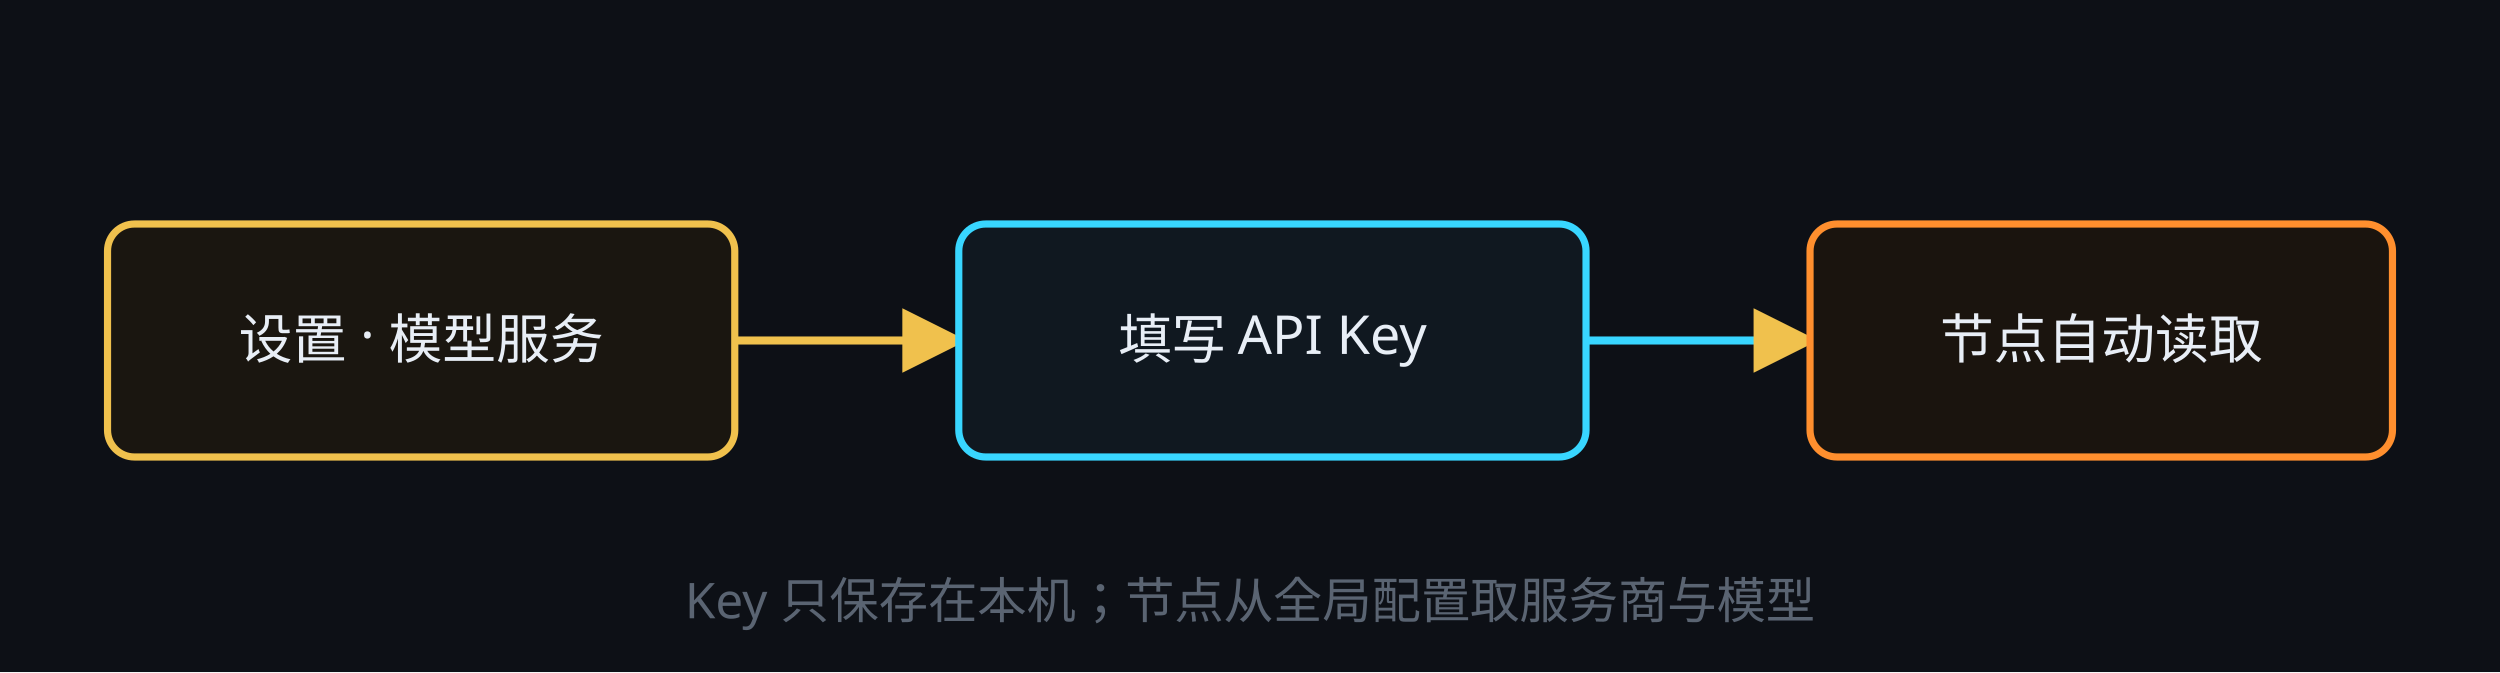
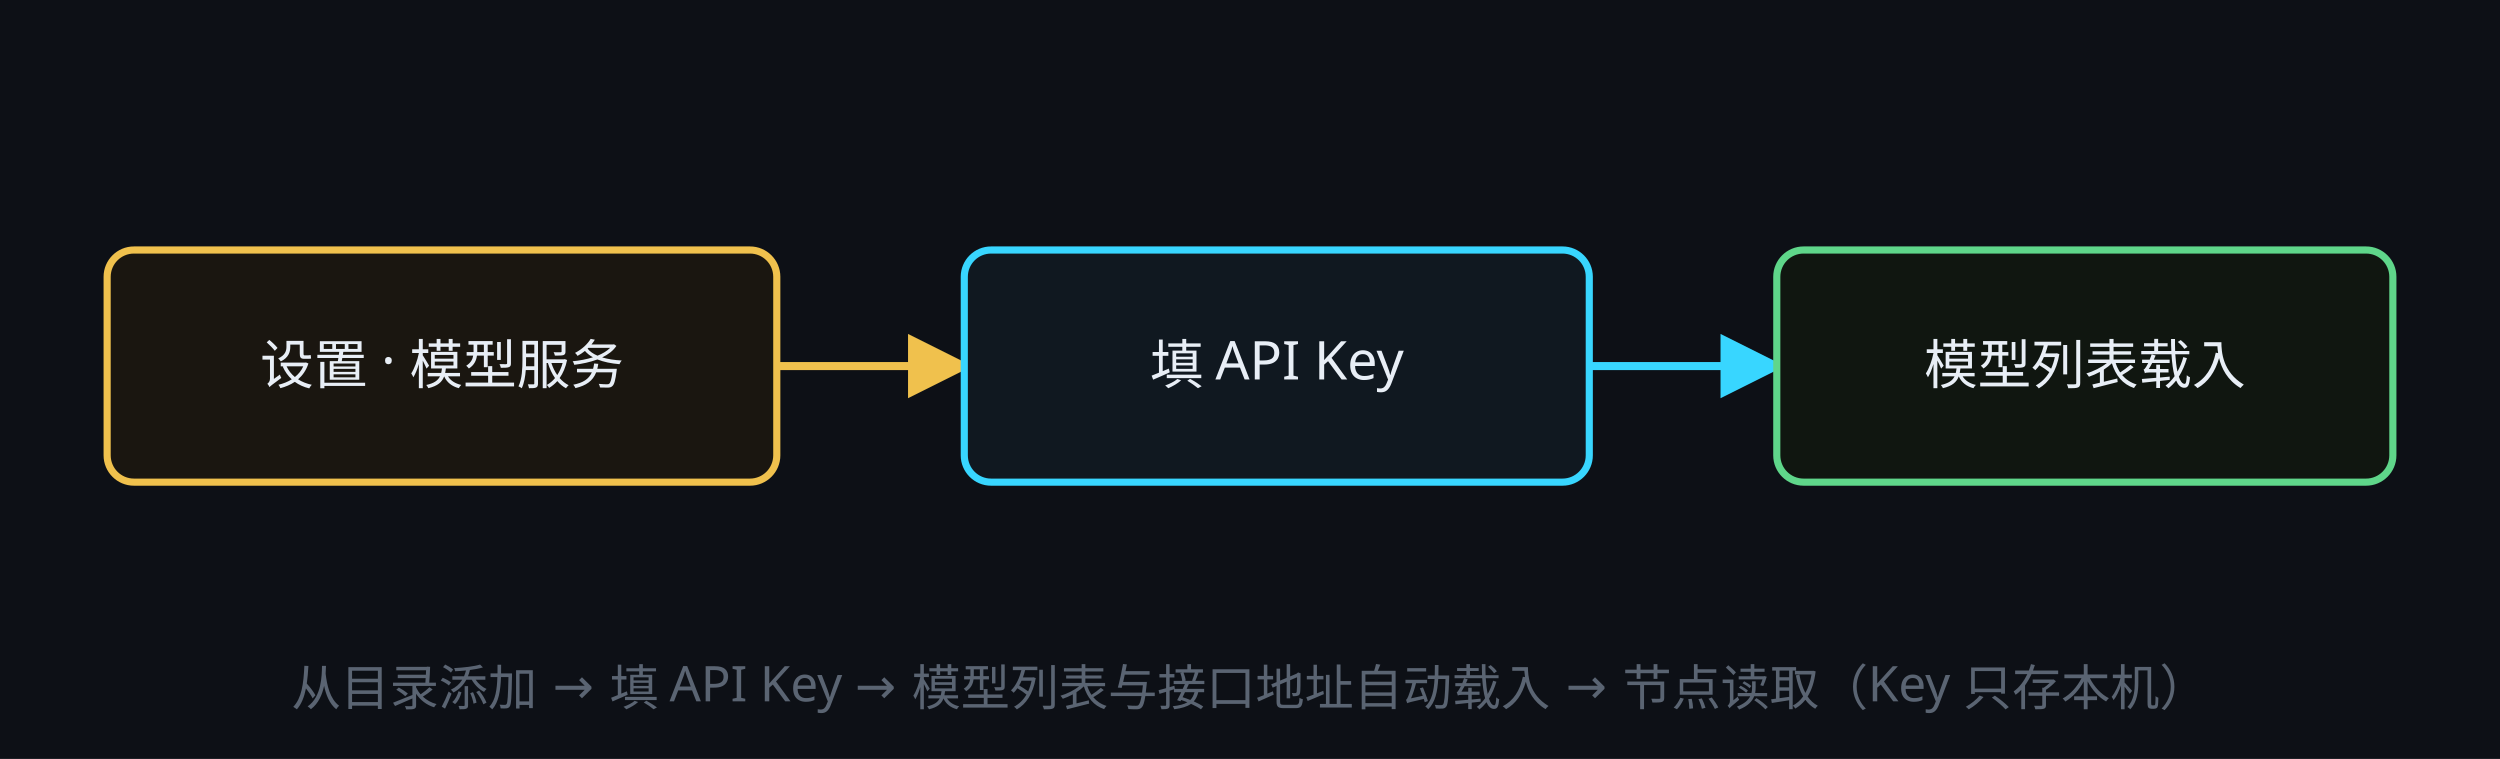
- <svg xmlns="http://www.w3.org/2000/svg" viewBox="0 0 558 150" width="558" height="150">
-   <rect width="558" height="150" fill="#0d1016" />
+ <svg xmlns="http://www.w3.org/2000/svg" viewBox="0 0 560 170" width="560" height="170">
+   <rect width="560" height="170" fill="#0d1016" />
  <defs>
-     <marker id="arr" markerWidth="8" markerHeight="8" refX="7" refY="4" orient="auto">
+     <marker id="arr-gold" markerWidth="8" markerHeight="8" refX="7" refY="4" orient="auto">
      <path d="M0,0 L8,4 L0,8 z" fill="#f0c14d" />
    </marker>
+     <marker id="arr-cyan" markerWidth="8" markerHeight="8" refX="7" refY="4" orient="auto">
+       <path d="M0,0 L8,4 L0,8 z" fill="#38d6ff" />
+     </marker>
+     <marker id="arr-orange" markerWidth="8" markerHeight="8" refX="7" refY="4" orient="auto">
+       <path d="M0,0 L8,4 L0,8 z" fill="#ff8f2e" />
+     </marker>
+     <marker id="arr-green" markerWidth="8" markerHeight="8" refX="7" refY="4" orient="auto">
+       <path d="M0,0 L8,4 L0,8 z" fill="#5fd68a" />
+     </marker>
+     <marker id="arr-red" markerWidth="8" markerHeight="8" refX="7" refY="4" orient="auto">
+       <path d="M0,0 L8,4 L0,8 z" fill="#ff6b6b" />
+     </marker>
+     <marker id="arr-purple" markerWidth="8" markerHeight="8" refX="7" refY="4" orient="auto">
+       <path d="M0,0 L8,4 L0,8 z" fill="#c792ea" />
+     </marker>
  </defs>
-   <rect x="24" y="50" width="140" height="52" rx="6" fill="#1a1610" stroke="#f0c14d" stroke-width="1.6" />
-   <text x="94" y="80" text-anchor="middle" fill="#e8eef6" font-size="12" font-family="Segoe UI,sans-serif">设置 · 模型服务</text>
-   <line x1="164" y1="76" x2="214" y2="76" stroke="#f0c14d" stroke-width="1.8" marker-end="url(#arr)" />
-   <rect x="214" y="50" width="140" height="52" rx="6" fill="#101820" stroke="#38d6ff" stroke-width="1.6" />
-   <text x="284" y="80" text-anchor="middle" fill="#e8eef6" font-size="12" font-family="Segoe UI,sans-serif">填写 API Key</text>
-   <line x1="354" y1="76" x2="404" y2="76" stroke="#38d6ff" stroke-width="1.8" marker-end="url(#arr)" />
-   <rect x="404" y="50" width="130" height="52" rx="6" fill="#1a140e" stroke="#ff8f2e" stroke-width="1.6" />
-   <text x="469" y="80" text-anchor="middle" fill="#e8eef6" font-size="12" font-family="Segoe UI,sans-serif">节点自动读取</text>
-   <text x="279" y="138" text-anchor="middle" fill="#5a6472" font-size="11" font-family="Segoe UI,sans-serif">Key 只保存在本机；节点从全局配置取服务商与模型</text>
+   <rect x="24" y="56" width="150" height="52" rx="6" fill="#1a1610" stroke="#f0c14d" stroke-width="1.6" />
+   <text x="99" y="86" text-anchor="middle" fill="#e8eef6" font-size="12" font-family="Segoe UI,sans-serif">设置 · 模型服务</text>
+   <line x1="174" y1="82" x2="216" y2="82" stroke="#f0c14d" stroke-width="1.8" marker-end="url(#arr-gold)" />
+   <rect x="216" y="56" width="140" height="52" rx="6" fill="#101820" stroke="#38d6ff" stroke-width="1.6" />
+   <text x="286" y="86" text-anchor="middle" fill="#e8eef6" font-size="12" font-family="Segoe UI,sans-serif">填 API Key</text>
+   <line x1="356" y1="82" x2="398" y2="82" stroke="#38d6ff" stroke-width="1.8" marker-end="url(#arr-cyan)" />
+   <rect x="398" y="56" width="138" height="52" rx="6" fill="#101610" stroke="#5fd68a" stroke-width="1.6" />
+   <text x="467" y="86" text-anchor="middle" fill="#e8eef6" font-size="12" font-family="Segoe UI,sans-serif">模型列表载入</text>
+   <text x="280" y="158" text-anchor="middle" fill="#5a6472" font-size="11" font-family="Segoe UI,sans-serif">从目录添加 → 填 API Key → 模型列表与接口地址自动载入 → 节点读取（Key 只存本机）</text>
</svg>
